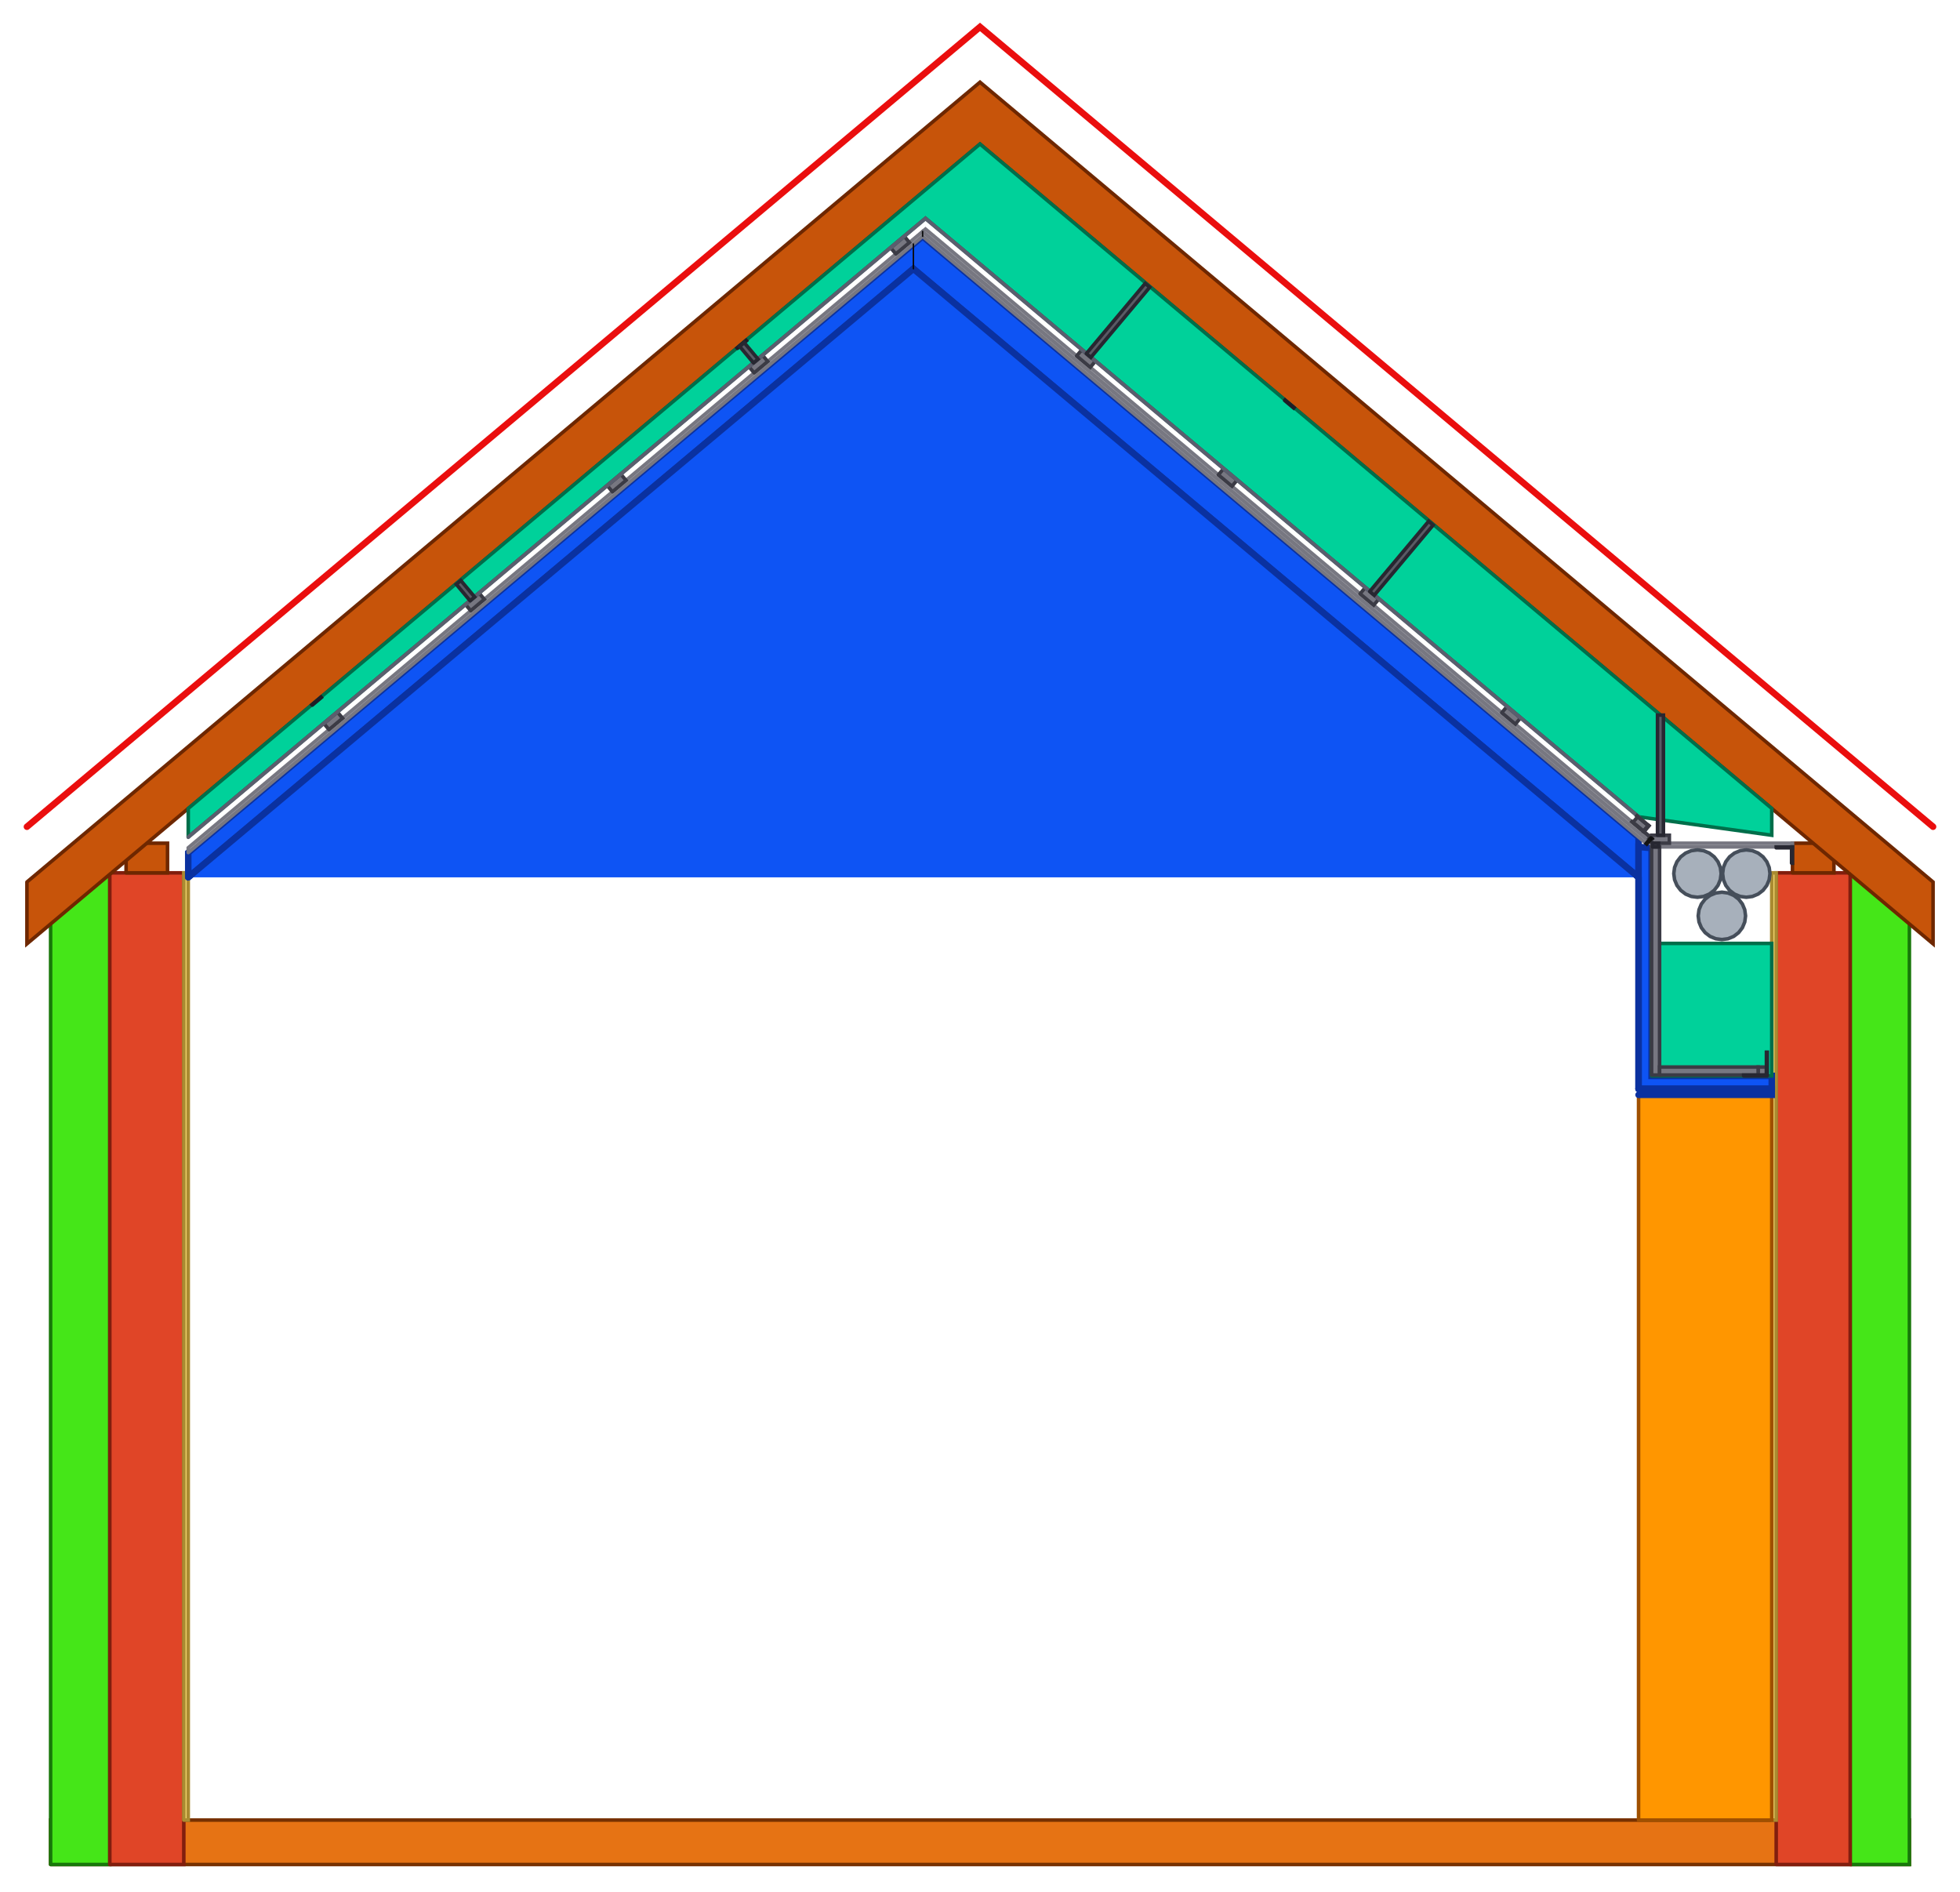
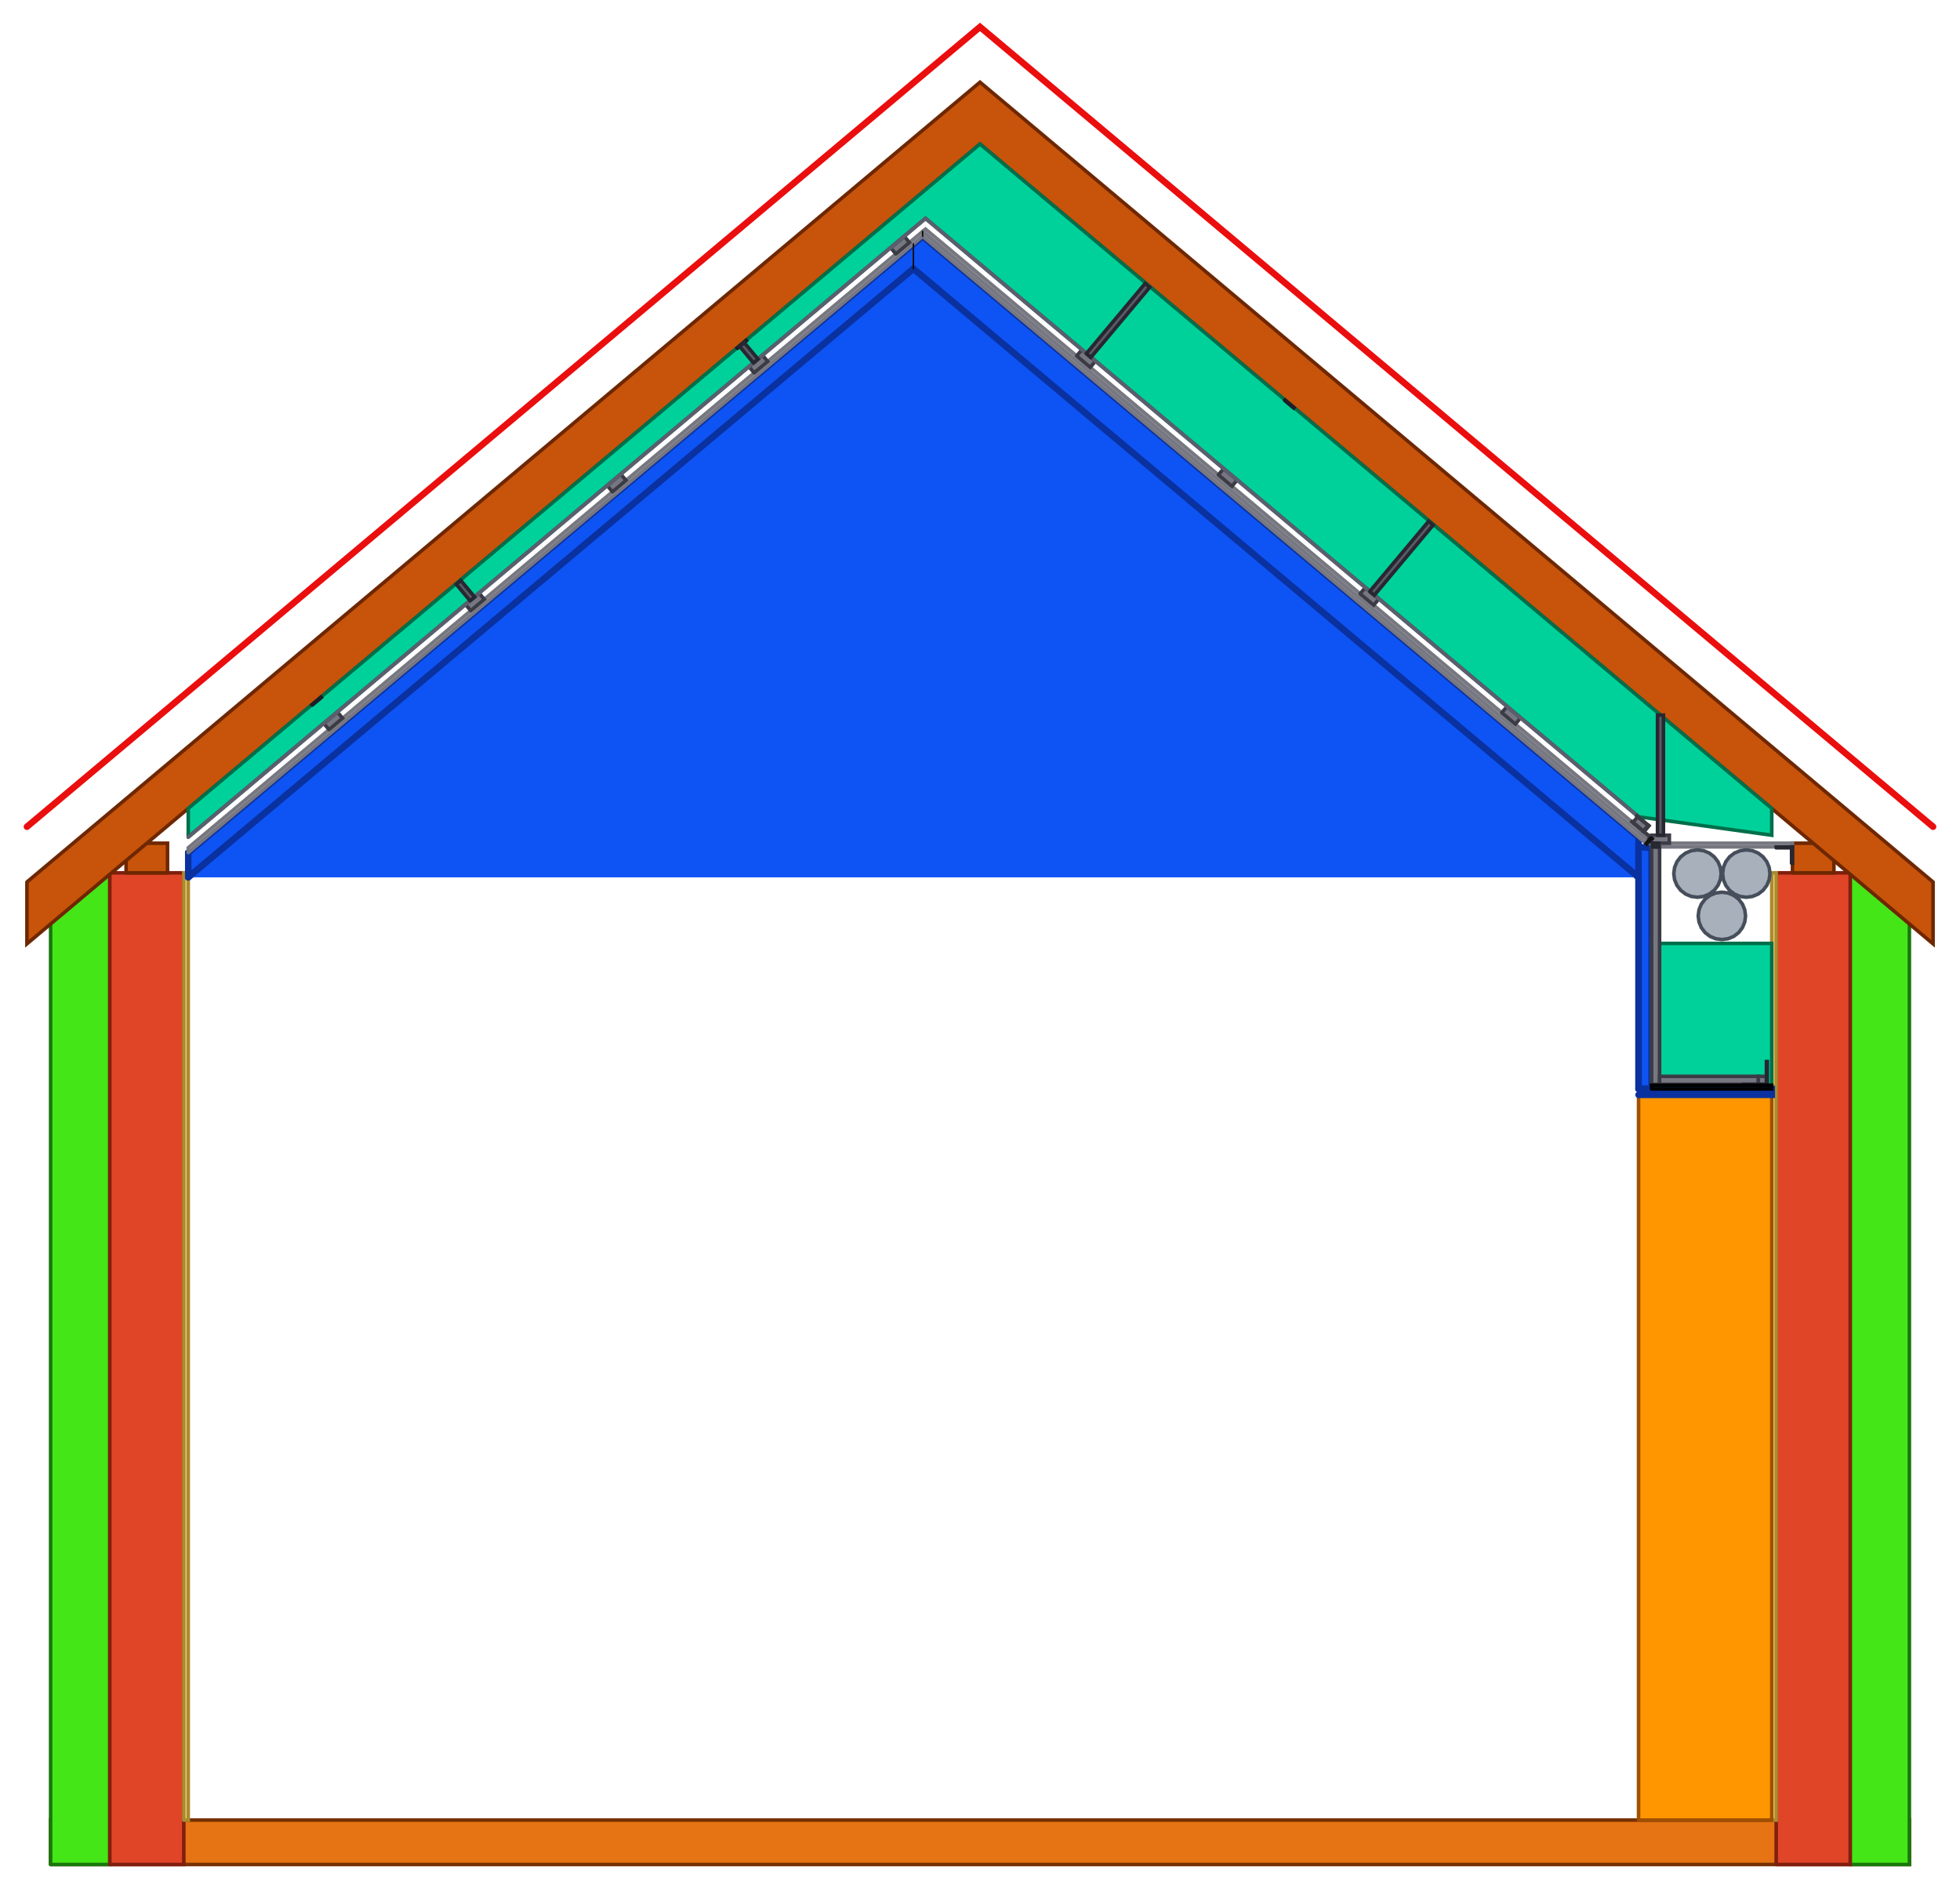
<svg xmlns="http://www.w3.org/2000/svg" width="6622.0mm" height="6389.6mm" viewBox="-636.0 -6148.6 6622.0 6389.6" version="1.1">
  <g transform="scale(1,-1)" stroke-linecap="round">
    <g fill="rgb(230,115,20)" stroke="rgb(119,49,0)" stroke-width="12.0" id="floor">
      <path d="M -465.0,-150.0 L 5815.0,-150.0 L 5815.0,0.0 L -465.0,0.0 L -465.0,-150.0" />
    </g>
    <g fill="rgb(69,230,24)" stroke="rgb(24,119,10)" stroke-width="12.0" id="eps">
      <path d="M -465.0,-150.0 L -265.0,-150.0 L -265.0,3200.0 L -465.0,3200.0 L -465.0,-150.0" />
      <path d="M 5615.0,-150.0 L 5815.0,-150.0 L 5815.0,3200.0 L 5615.0,3200.0 L 5615.0,-150.0" />
    </g>
    <g fill="rgb(224,69,39)" stroke="rgb(129,30,14)" stroke-width="12.0" id="masonry">
      <path d="M -265.0,-150.0 L -15.0,-150.0 L -15.0,3200.0 L -265.0,3200.0 L -265.0,-150.0" />
      <path d="M 5365.0,-150.0 L 5615.0,-150.0 L 5615.0,3200.0 L 5365.0,3200.0 L 5365.0,-150.0" />
    </g>
    <g fill="rgb(255,224,119)" stroke="rgb(170,139,49)" stroke-width="12.0" id="plaster">
      <path d="M -15.0,0.0 L 0.0,0.0 L 0.0,3200.0 L -15.0,3200.0 L -15.0,0.0" />
      <path d="M 5350.0,0.0 L 5365.0,0.0 L 5365.0,3200.0 L 5350.0,3200.0 L 5350.0,0.0" />
    </g>
    <g fill="rgb(255,150,0)" stroke="rgb(160,80,0)" stroke-width="12.0" id="furniture">
      <path d="M 4900.0,0.0 L 5350.0,0.0 L 5350.0,2450.0 L 4900.0,2450.0 L 4900.0,0.0" />
    </g>
    <g fill="rgb(199,84,10)" stroke="rgb(110,39,0)" stroke-width="12.0" id="wall_plate">
      <path d="M -210.0,3200.0 L -70.0,3200.0 L -70.0,3300.0 L -210.0,3300.0 L -210.0,3200.0" />
      <path d="M 5420.0,3200.0 L 5560.0,3200.0 L 5560.0,3300.0 L 5420.0,3300.0 L 5420.0,3200.0" />
    </g>
    <g fill="rgb(199,84,10)" stroke="rgb(110,39,0)" stroke-width="12.0" id="rafters">
      <path d="M -545.0,3169.026 L 2675.0,5870.927 L 5895.0,3169.026 L 5895.0,2960.161 L 2675.0,5662.062 L -545.0,2960.161 L -545.0,3169.026" />
    </g>
    <g fill="rgb(0,209,154)" stroke="rgb(0,110,74)" stroke-width="12.0" id="plenum_wool">
      <path d="M 0.0,3321.255 L 2490.838,5411.317 L 4900.714,3389.19 L 5350.0,3327.0 L 5350.0,3417.47 L 2675.0,5662.062 L 0.0,3417.47 L 0.0,3321.255" />
    </g>
    <g fill="rgb(69,69,80)" stroke="rgb(30,30,39)" stroke-width="12.0" id="racking_strap">
      <path d="M 419.139,3766.558 L 449.781,3792.27 L 448.495,3793.802 L 417.853,3768.091 L 419.139,3766.558" />
      <path d="M 1855.472,4971.785 L 1886.114,4997.497 L 1884.828,4999.029 L 1854.186,4973.317 L 1855.472,4971.785" />
      <path d="M 3704.259,4795.8 L 3734.901,4770.089 L 3736.186,4771.621 L 3705.544,4797.332 L 3704.259,4795.8" />
    </g>
    <g fill="none" stroke="rgb(234,14,14)" stroke-width="22.0" id="roofing">
      <path d="M -545.0,3355.699 L 2675.0,6057.6 L 5895.0,3355.699" />
    </g>
    <g fill="rgb(14,84,244)" stroke="rgb(10,49,160)" stroke-width="22.0" id="slope_naturheld_140">
      <path d="M 0.0,3184.84 L 2450.0,5240.635 L 2481.114,5214.526 L 4900.0,3184.84 L 4900.0,3320.603 L 2481.114,5350.289 L 2450.0,5324.181 L 0.0,3268.387 L 0.0,3184.84" />
      <path d="M 0.0,3184.84 L 2450.0,5240.635 L 4900.0,3184.84" />
    </g>
    <g fill="rgb(230,230,234)" stroke="rgb(119,119,129)" stroke-width="12.0" id="slope_gkf">
      <path d="M 0.0,3268.387 L 2481.114,5350.289 L 4925.632,3299.095 L 4933.667,3308.67 L 2481.114,5366.606 L 0.0,3284.704 L 0.0,3268.387" />
      <path d="M 2481.114,5366.606 L 4933.667,3308.67 L 4941.702,3318.246 L 2490.838,5374.765 L 2481.114,5366.606" />
    </g>
    <g fill="rgb(20,20,23)" stroke="rgb(10,10,11)" stroke-width="4.0" id="board_joint">
      <path d="M 2449.55,5240.635 L 2450.45,5240.635 L 2450.45,5324.181 L 2449.55,5324.181 L 2449.55,5240.635" />
      <path d="M 2480.664,5350.289 L 2481.564,5350.289 L 2481.564,5366.606 L 2480.664,5366.606 L 2480.664,5350.289" />
    </g>
    <g fill="rgb(119,119,129)" stroke="rgb(59,59,69)" stroke-width="12.0" id="slope_cd">
      <path d="M 475.567,3683.752 L 521.53,3722.32 L 504.175,3743.003 L 458.212,3704.436 L 475.567,3683.752" />
      <path d="M 954.345,4085.495 L 1000.308,4124.062 L 982.952,4144.745 L 936.99,4106.178 L 954.345,4085.495" />
      <path d="M 1433.123,4487.237 L 1479.085,4525.804 L 1461.73,4546.487 L 1415.767,4507.92 L 1433.123,4487.237" />
      <path d="M 1911.901,4888.979 L 1957.863,4927.546 L 1940.508,4948.23 L 1894.545,4909.662 L 1911.901,4888.979" />
      <path d="M 2390.678,5290.721 L 2436.641,5329.289 L 2419.286,5349.972 L 2373.323,5311.405 L 2390.678,5290.721" />
      <path d="M 3001.549,4946.228 L 3047.512,4907.66 L 3064.867,4928.344 L 3018.904,4966.911 L 3001.549,4946.228" />
      <path d="M 3480.327,4544.485 L 3526.289,4505.918 L 3543.645,4526.601 L 3497.682,4565.169 L 3480.327,4544.485" />
      <path d="M 3959.104,4142.743 L 4005.067,4104.176 L 4022.422,4124.859 L 3976.46,4163.426 L 3959.104,4142.743" />
      <path d="M 4437.882,3741.001 L 4483.845,3702.434 L 4501.2,3723.117 L 4455.238,3761.684 L 4437.882,3741.001" />
      <path d="M 4916.299,3340.867 L 4881.061,3370.435 L 4897.131,3389.586 L 4932.369,3360.018 L 4916.299,3340.867" />
    </g>
    <g fill="rgb(199,205,215)" stroke="rgb(90,94,110)" stroke-width="12.0" id="slope_foil">
      <path d="M 0.0,3319.95 L 2490.838,5410.011 L 4900.072,3388.424 L 4900.714,3389.19 L 2490.838,5411.317 L 0.0,3321.255 L 0.0,3319.95" />
    </g>
    <g fill="rgb(90,90,100)" stroke="rgb(39,39,49)" stroke-width="12.0" id="slope_nonius">
      <path d="M 952.311,4119.034 L 967.631,4131.889 L 920.898,4187.584 L 905.577,4174.729 L 952.311,4119.034" />
      <path d="M 1909.866,4922.518 L 1925.187,4935.374 L 1878.453,4991.069 L 1863.132,4978.213 L 1909.866,4922.518" />
      <path d="M 3034.225,4954.055 L 3049.546,4941.199 L 3248.462,5178.259 L 3233.142,5191.114 L 3034.225,4954.055" />
      <path d="M 3991.781,4150.571 L 4007.102,4137.715 L 4206.018,4374.774 L 4190.697,4387.63 L 3991.781,4150.571" />
    </g>
    <g fill="rgb(14,84,244)" stroke="rgb(10,49,160)" stroke-width="22.0" id="soffit_naturheld_140">
-       <path d="M 4900.0,2470.0 L 5350.0,2470.0 L 5350.0,2514.0 L 4944.0,2514.0 L 4944.0,3283.682 L 4900.0,3287.5 L 4900.0,2470.0" />
+       <path d="M 4900.0,2470.0 L 4944.0,2470.0 L 4944.0,3283.682 L 4900.0,3287.5 L 4900.0,2470.0" />
      <path d="M 4900.0,2450.0 L 5350.0,2450.0 L 5350.0,2470.0 L 4900.0,2470.0" />
      <line x1="4900.0" y1="3184.84" x2="4900.0" y2="2470.0" />
      <line x1="4900.0" y1="2470.0" x2="5350.0" y2="2470.0" />
    </g>
    <g fill="rgb(0,209,154)" stroke="rgb(0,110,74)" stroke-width="12.0" id="soffit_mineral_wool">
-       <path d="M 4944.0,2514.0 L 5350.0,2514.0 L 5350.0,2961.606 L 4944.0,2961.606 L 4944.0,2514.0" />
+       <path d="M 4944.0,2482.5 L 5350.0,2482.5 L 5350.0,2961.606 L 4944.0,2961.606 L 4944.0,2482.5" />
    </g>
    <g fill="rgb(119,119,129)" stroke="rgb(59,59,69)" stroke-width="12.0" id="soffit_ud">
-       <path d="M 5304.0,2517.0 L 5332.0,2517.0 L 5332.0,2544.0 L 5304.0,2544.0 L 5304.0,2517.0" />
+       <path d="M 5304.0,2485.5 L 5332.0,2485.5 L 5332.0,2512.5 L 5304.0,2512.5 L 5304.0,2485.5" />
      <path d="M 4943.0,3301.0 L 4944.0,3301.0 L 4944.0,3320.318 L 4943.0,3320.318 L 4943.0,3301.0" />
      <path d="M 4943.0,3320.318 L 4944.0,3320.318 L 4940.047,3320.94 L 4939.404,3320.174 L 4943.0,3320.318" />
      <path d="M 4939.404,3320.174 L 4940.047,3320.94 L 4918.597,3338.938 L 4917.954,3338.172 L 4939.404,3320.174" />
      <path d="M 4917.954,3338.172 L 4935.31,3358.856 L 4934.544,3359.498 L 4917.188,3338.815 L 4917.954,3338.172" />
      <path d="M 4917.188,3338.815 L 4877.354,3372.24 L 4877.997,3373.006 L 4917.831,3339.581 L 4917.188,3338.815" />
      <path d="M 4933.901,3358.732 L 4894.067,3392.157 L 4894.709,3392.923 L 4934.544,3359.498 L 4933.901,3358.732" />
    </g>
    <g fill="rgb(230,230,234)" stroke="rgb(119,119,129)" stroke-width="12.0" id="soffit_gkf">
      <path d="M 4944.0,3287.5 L 5420.0,3287.5 L 5420.0,3300.0 L 4944.0,3300.0 L 4944.0,3287.5" />
    </g>
    <g fill="rgb(119,119,129)" stroke="rgb(59,59,69)" stroke-width="12.0" id="soffit_cd">
-       <path d="M 4944.0,2517.0 L 4971.0,2517.0 L 4971.0,3287.5 L 4944.0,3287.5 L 4944.0,2517.0" />
-       <path d="M 4971.0,2517.0 L 5304.0,2517.0 L 5304.0,2544.0 L 4971.0,2544.0 L 4971.0,2517.0" />
+       <path d="M 4944.0,2485.5 L 4971.0,2485.5 L 4971.0,3287.5 L 4944.0,3287.5 L 4944.0,2485.5" />
+       <path d="M 4971.0,2485.5 L 5304.0,2485.5 L 5304.0,2512.5 L 4971.0,2512.5 L 4971.0,2485.5" />
      <path d="M 4944.0,3300.0 L 5004.0,3300.0 L 5004.0,3327.0 L 4944.0,3327.0 L 4944.0,3300.0" />
    </g>
    <g fill="rgb(39,39,39)" stroke="rgb(20,20,20)" stroke-width="12.0" id="joint_acrylic">
      <path d="M 4941.702,3318.246 L 4925.632,3299.095 L 4927.93,3297.166 L 4944.0,3316.318 L 4941.702,3318.246" />
    </g>
    <g fill="rgb(20,20,23)" stroke="rgb(10,10,11)" stroke-width="2.0" id="joint_screw">
      <path d="M 4941.4,3311.0 L 4943.0,3311.0 L 4943.0,3319.0 L 4941.4,3319.0 L 4941.4,3311.0" />
      <path d="M 4943.0,3313.25 L 4952.5,3313.25 L 4952.5,3316.75 L 4943.0,3316.75 L 4943.0,3313.25" />
    </g>
    <g fill="rgb(90,90,100)" stroke="rgb(39,39,49)" stroke-width="12.0" id="soffit_nonius">
      <path d="M 4964.0,3327.0 L 4984.0,3327.0 L 4984.0,3732.972 L 4964.0,3732.972 L 4964.0,3327.0" />
      <path d="M 5365.0,3284.5 L 5420.0,3284.5 L 5420.0,3287.5 L 5365.0,3287.5 L 5365.0,3284.5" />
      <path d="M 5417.0,3232.5 L 5420.0,3232.5 L 5420.0,3287.5 L 5417.0,3287.5 L 5417.0,3232.5" />
      <path d="M 4947.5,3287.5 L 4967.5,3287.5 L 4967.5,3300.0 L 4947.5,3300.0 L 4947.5,3287.5" />
-       <path d="M 5255.0,2514.0 L 5332.0,2514.0 L 5332.0,2517.0 L 5255.0,2517.0 L 5255.0,2514.0" />
-       <path d="M 5332.0,2517.0 L 5335.0,2517.0 L 5335.0,2594.0 L 5332.0,2594.0 L 5332.0,2517.0" />
+       <path d="M 5255.0,2482.5 L 5332.0,2482.5 L 5332.0,2485.5 L 5255.0,2485.5 L 5255.0,2482.5" />
+       <path d="M 5332.0,2485.5 L 5335.0,2485.5 L 5335.0,2562.5 L 5332.0,2562.5 L 5332.0,2485.5" />
    </g>
    <g fill="rgb(167,176,187)" stroke="rgb(69,78,90)" stroke-width="12.0" id="soffit_duct">
      <path d="M 5344.0,3197.5 L 5341.274,3218.206 L 5333.282,3237.5 L 5320.569,3254.069 L 5304.0,3266.782 L 5284.706,3274.774 L 5264.0,3277.5 L 5243.294,3274.774 L 5224.0,3266.782 L 5207.431,3254.069 L 5194.718,3237.5 L 5186.726,3218.206 L 5184.0,3197.5 L 5186.726,3176.794 L 5194.718,3157.5 L 5207.431,3140.931 L 5224.0,3128.218 L 5243.294,3120.226 L 5264.0,3117.5 L 5284.706,3120.226 L 5304.0,3128.218 L 5320.569,3140.931 L 5333.282,3157.5 L 5341.274,3176.794 L 5344.0,3197.5" />
      <path d="M 5179.0,3197.5 L 5176.274,3218.206 L 5168.282,3237.5 L 5155.569,3254.069 L 5139.0,3266.782 L 5119.706,3274.774 L 5099.0,3277.5 L 5078.294,3274.774 L 5059.0,3266.782 L 5042.431,3254.069 L 5029.718,3237.5 L 5021.726,3218.206 L 5019.0,3197.5 L 5021.726,3176.794 L 5029.718,3157.5 L 5042.431,3140.931 L 5059.0,3128.218 L 5078.294,3120.226 L 5099.0,3117.5 L 5119.706,3120.226 L 5139.0,3128.218 L 5155.569,3140.931 L 5168.282,3157.5 L 5176.274,3176.794 L 5179.0,3197.5" />
      <path d="M 5261.5,3054.606 L 5258.774,3075.311 L 5250.782,3094.606 L 5238.069,3111.174 L 5221.5,3123.888 L 5202.206,3131.88 L 5181.5,3134.606 L 5160.794,3131.88 L 5141.5,3123.888 L 5124.931,3111.174 L 5112.218,3094.606 L 5104.226,3075.311 L 5101.5,3054.606 L 5104.226,3033.9 L 5112.218,3014.606 L 5124.931,2998.037 L 5141.5,2985.324 L 5160.794,2977.332 L 5181.5,2974.606 L 5202.206,2977.332 L 5221.5,2985.324 L 5238.069,2998.037 L 5250.782,3014.606 L 5258.774,3033.9 L 5261.5,3054.606" />
    </g>
+     <g fill="none" stroke="rgb(0,0,0)" stroke-width="12.0" id="soffit_gkb">
+       <path d="M 4944.0,2470.0 L 5350.0,2470.0 L 5350.0,2482.5 L 4944.0,2482.5 L 4944.0,2470.0" />
+     </g>
  </g>
</svg>
